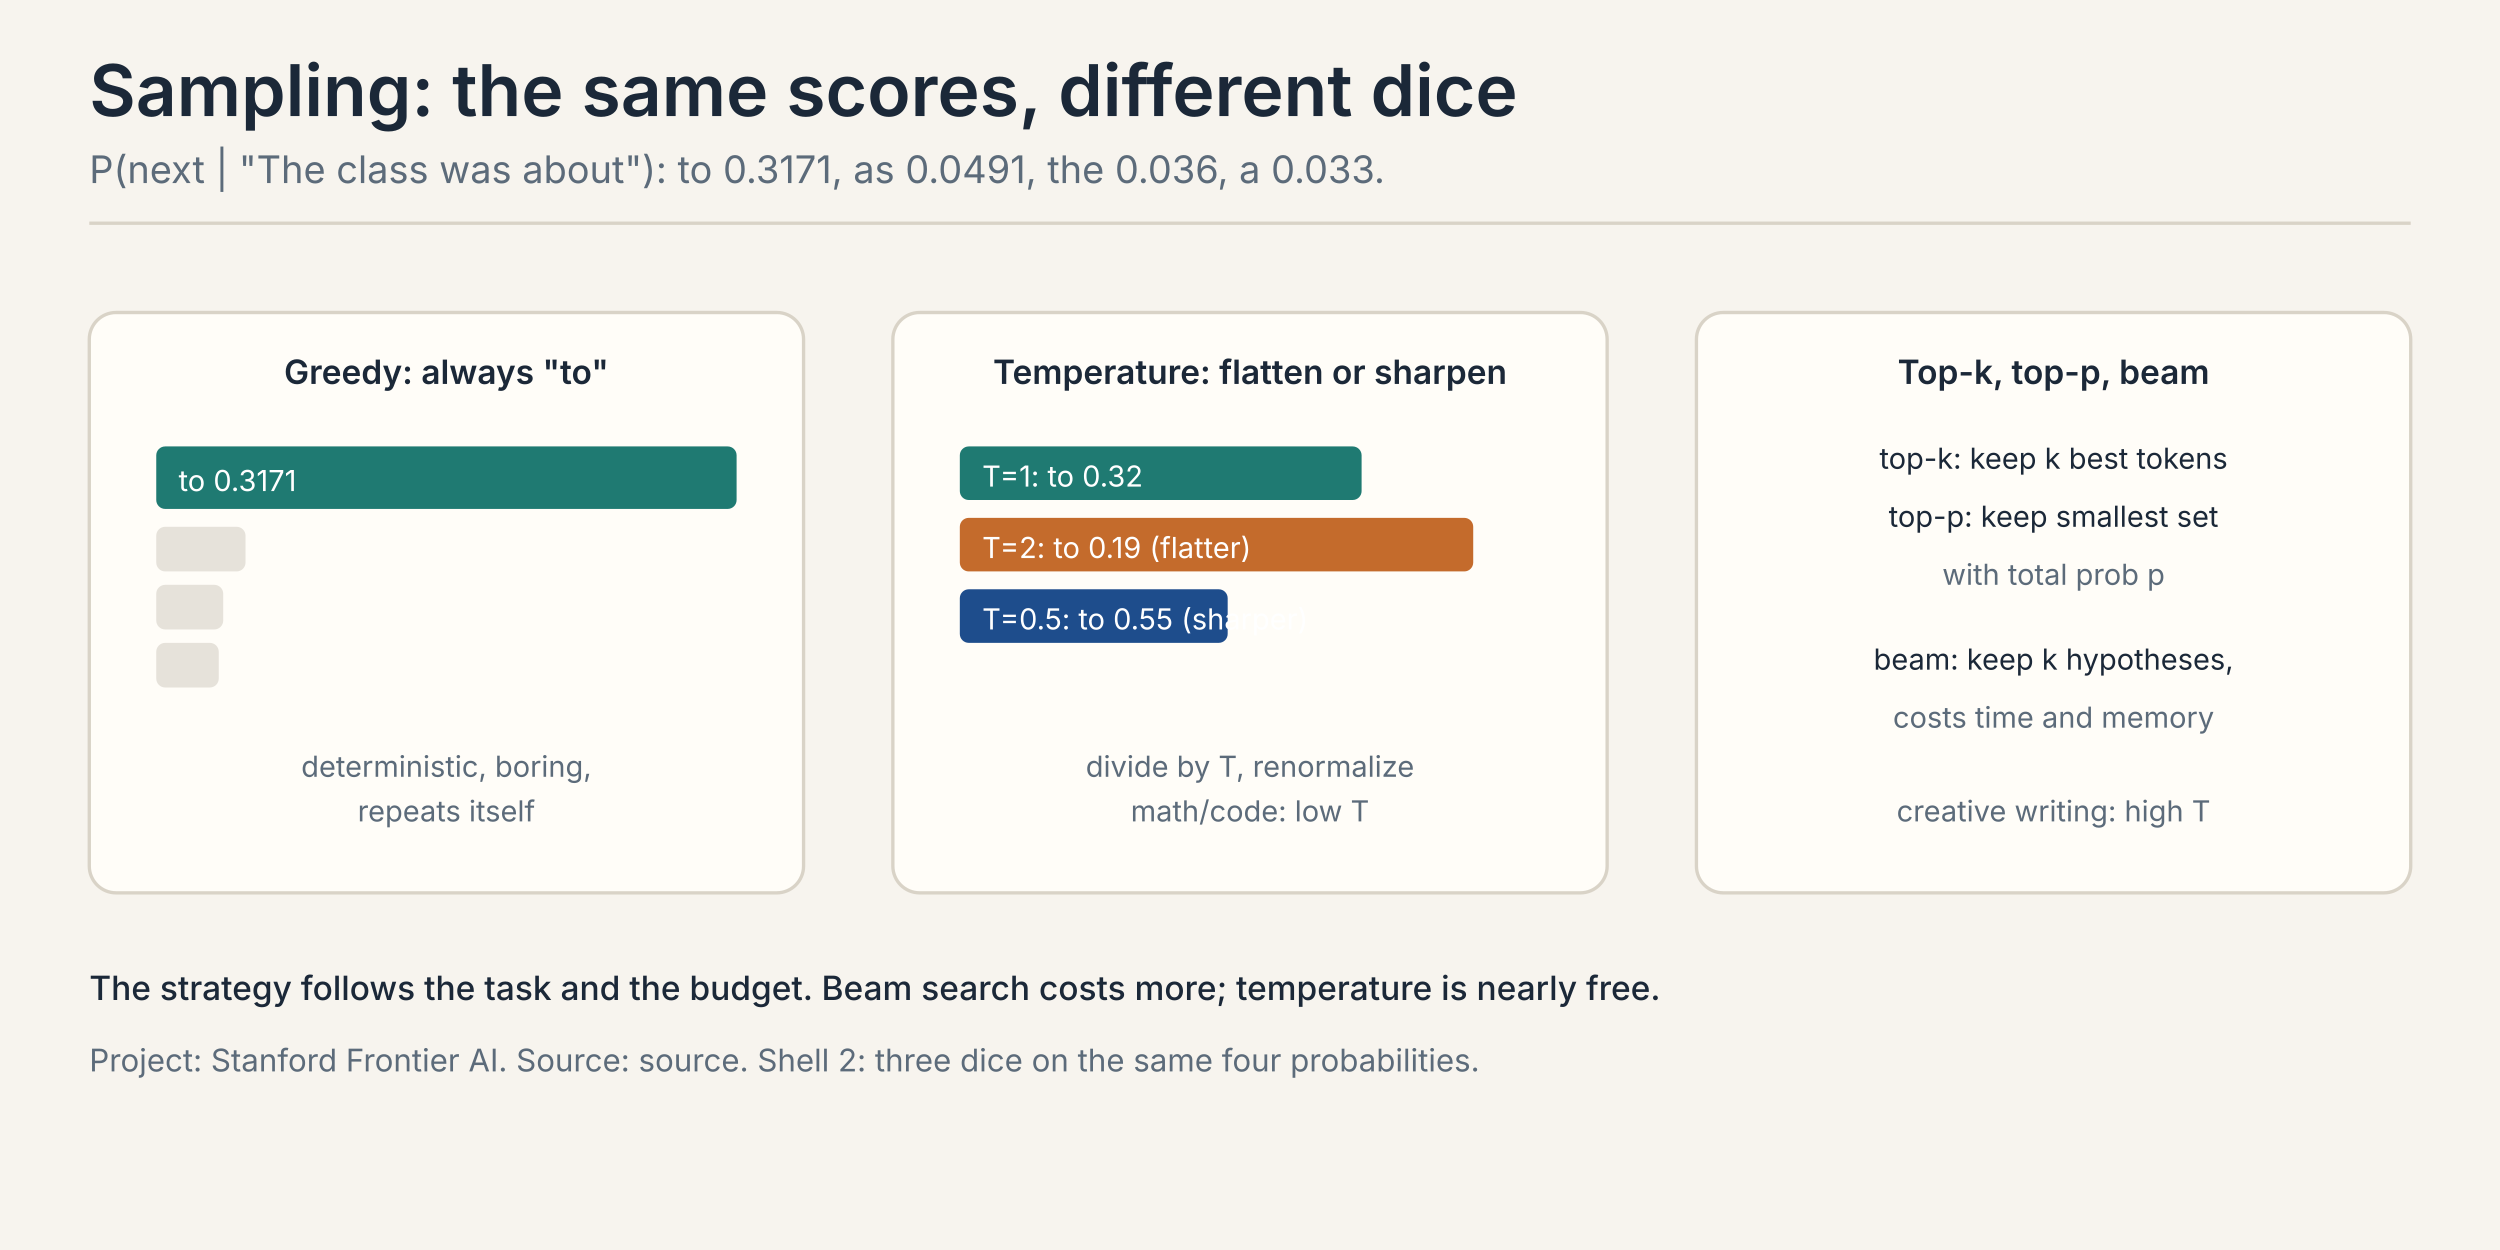
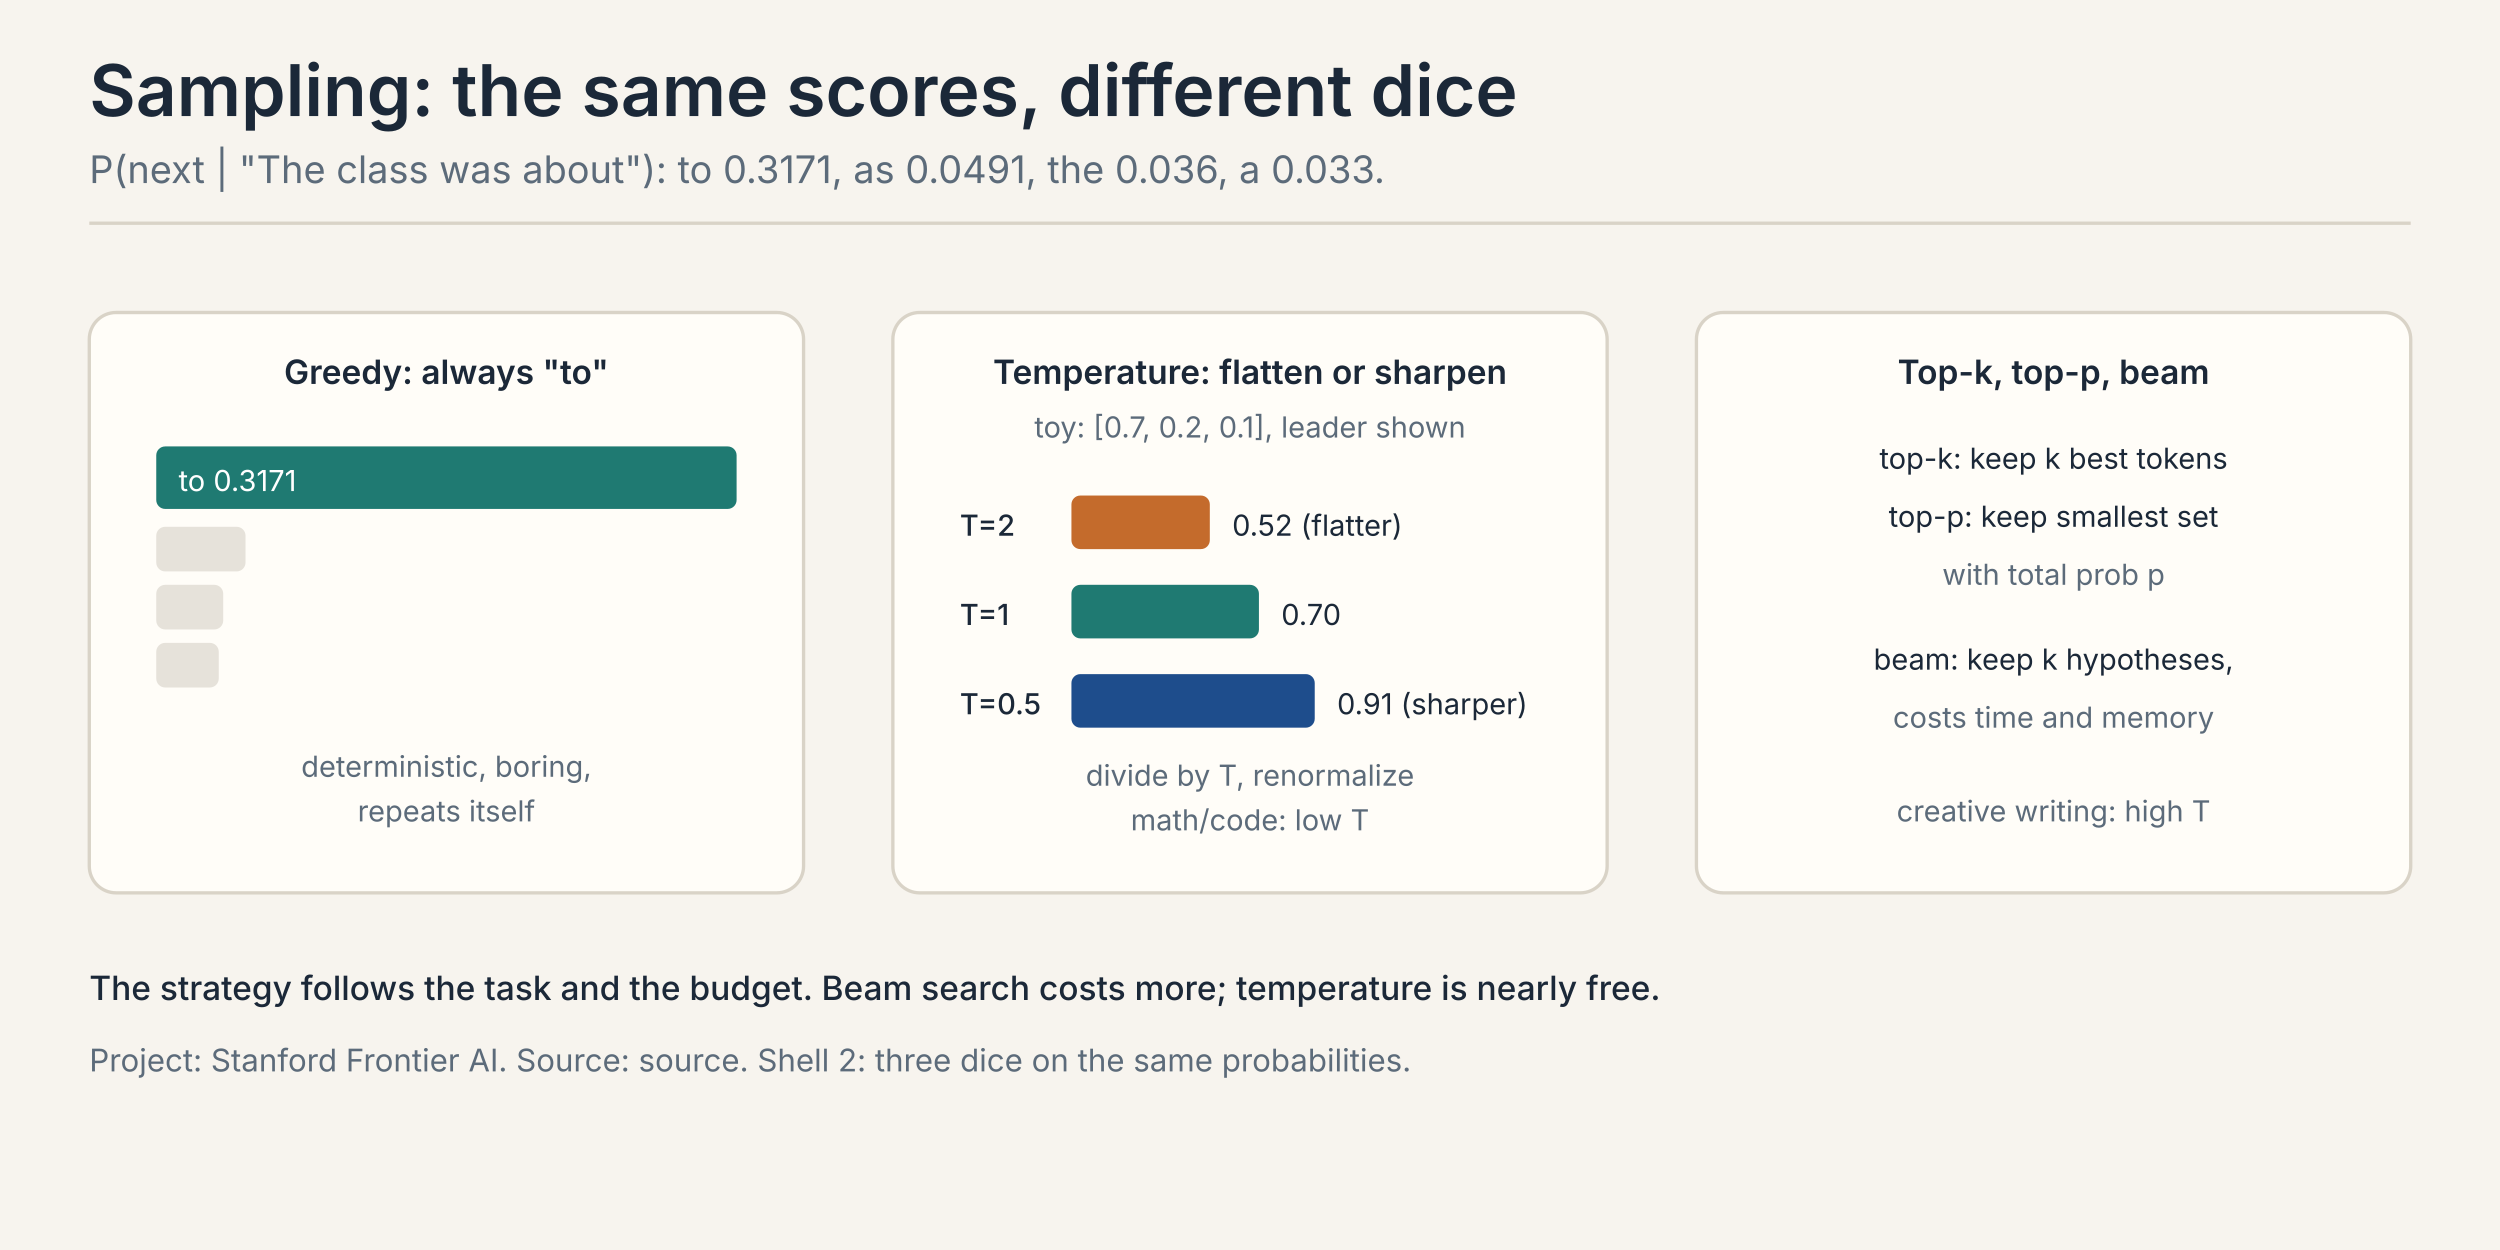
<svg xmlns="http://www.w3.org/2000/svg" width="1120" height="560" viewBox="0 0 1120 560" font-family="Inter, 'Source Sans 3', 'IBM Plex Sans', system-ui, sans-serif">
  <rect width="1120" height="560" fill="#F7F4EE" />
  <text x="40" y="52" font-size="32" font-weight="600" fill="#1B2838">Sampling: the same scores, different dice</text>
  <text x="40" y="82" font-size="17" fill="#5C6B7A">P(next | "The class was about"): to 0.3171, as 0.0491, the 0.036, a 0.033.</text>
  <line x1="40" y1="100" x2="1080" y2="100" stroke="#D9D3C7" stroke-width="1.5" />
-   <g>
-     <rect x="40" y="140" width="320" height="260" rx="12" fill="#FFFDF8" stroke="#D9D3C7" stroke-width="1.5" />
-     <text x="200" y="172" font-size="15" font-weight="600" fill="#1B2838" text-anchor="middle">Greedy: always "to"</text>
-     <rect x="70" y="200" width="260" height="28" rx="4" fill="#1F7A72" />
-     <text x="80" y="220" font-size="13" fill="#FFFFFF">to 0.3171</text>
-     <rect x="70" y="236" width="40" height="20" rx="4" fill="#E6E2DA" />
-     <rect x="70" y="262" width="30" height="20" rx="4" fill="#E6E2DA" />
-     <rect x="70" y="288" width="28" height="20" rx="4" fill="#E6E2DA" />
-     <text x="200" y="348" font-size="13" fill="#5C6B7A" text-anchor="middle">deterministic, boring,</text>
-     <text x="200" y="368" font-size="13" fill="#5C6B7A" text-anchor="middle">repeats itself</text>
-   </g>
-   <g>
-     <rect x="400" y="140" width="320" height="260" rx="12" fill="#FFFDF8" stroke="#D9D3C7" stroke-width="1.5" />
-     <text x="560" y="172" font-size="15" font-weight="600" fill="#1B2838" text-anchor="middle">Temperature: flatten or sharpen</text>
-     <rect x="430" y="200" width="180" height="24" rx="4" fill="#1F7A72" />
-     <text x="440" y="218" font-size="13" fill="#FFFFFF">T=1: to 0.32</text>
-     <rect x="430" y="232" width="230" height="24" rx="4" fill="#C46B2C" />
-     <text x="440" y="250" font-size="13" fill="#FFFFFF">T=2: to 0.19 (flatter)</text>
-     <rect x="430" y="264" width="120" height="24" rx="4" fill="#1E4D8C" />
-     <text x="440" y="282" font-size="13" fill="#FFFFFF">T=0.5: to 0.55 (sharper)</text>
-     <text x="560" y="348" font-size="13" fill="#5C6B7A" text-anchor="middle">divide by T, renormalize</text>
-     <text x="560" y="368" font-size="13" fill="#5C6B7A" text-anchor="middle">math/code: low T</text>
-   </g>
-   <g>
-     <rect x="760" y="140" width="320" height="260" rx="12" fill="#FFFDF8" stroke="#D9D3C7" stroke-width="1.5" />
-     <text x="920" y="172" font-size="15" font-weight="600" fill="#1B2838" text-anchor="middle">Top-k, top-p, beam</text>
-     <text x="920" y="210" font-size="13" fill="#1B2838" text-anchor="middle">top-k: keep k best tokens</text>
-     <text x="920" y="236" font-size="13" fill="#1B2838" text-anchor="middle">top-p: keep smallest set</text>
-     <text x="920" y="262" font-size="13" fill="#5C6B7A" text-anchor="middle">with total prob p</text>
-     <text x="920" y="300" font-size="13" fill="#1B2838" text-anchor="middle">beam: keep k hypotheses,</text>
-     <text x="920" y="326" font-size="13" fill="#5C6B7A" text-anchor="middle">costs time and memory</text>
-     <text x="920" y="368" font-size="13" fill="#5C6B7A" text-anchor="middle">creative writing: high T</text>
-   </g>
+   <rect x="40" y="140" width="320" height="260" rx="12" fill="#FFFDF8" stroke="#D9D3C7" stroke-width="1.5" />
+   <text x="200" y="172" font-size="15" font-weight="600" fill="#1B2838" text-anchor="middle">Greedy: always "to"</text>
+   <rect x="70" y="200" width="260" height="28" rx="4" fill="#1F7A72" />
+   <text x="80" y="220" font-size="13" fill="#FFFFFF">to 0.3171</text>
+   <rect x="70" y="236" width="40" height="20" rx="4" fill="#E6E2DA" />
+   <rect x="70" y="262" width="30" height="20" rx="4" fill="#E6E2DA" />
+   <rect x="70" y="288" width="28" height="20" rx="4" fill="#E6E2DA" />
+   <text x="200" y="348" font-size="13" fill="#5C6B7A" text-anchor="middle">deterministic, boring,</text>
+   <text x="200" y="368" font-size="13" fill="#5C6B7A" text-anchor="middle">repeats itself</text>
+   <rect x="400" y="140" width="320" height="260" rx="12" fill="#FFFDF8" stroke="#D9D3C7" stroke-width="1.5" />
+   <text x="560" y="172" font-size="15" font-weight="600" fill="#1B2838" text-anchor="middle">Temperature: flatten or sharpen</text>
+   <text x="560" y="196" font-size="13" fill="#5C6B7A" text-anchor="middle">toy: [0.7, 0.2, 0.1], leader shown</text>
+   <text x="430" y="240" font-size="13" font-weight="500" fill="#1B2838">T=2</text>
+   <rect x="480" y="222" width="62" height="24" rx="4" fill="#C46B2C" />
+   <text x="552" y="240" font-size="13" fill="#1B2838">0.52 (flatter)</text>
+   <text x="430" y="280" font-size="13" font-weight="500" fill="#1B2838">T=1</text>
+   <rect x="480" y="262" width="84" height="24" rx="4" fill="#1F7A72" />
+   <text x="574" y="280" font-size="13" fill="#1B2838">0.70</text>
+   <text x="430" y="320" font-size="13" font-weight="500" fill="#1B2838">T=0.5</text>
+   <rect x="480" y="302" width="109" height="24" rx="4" fill="#1E4D8C" />
+   <text x="599" y="320" font-size="13" fill="#1B2838">0.91 (sharper)</text>
+   <text x="560" y="352" font-size="13" fill="#5C6B7A" text-anchor="middle">divide by T, renormalize</text>
+   <text x="560" y="372" font-size="13" fill="#5C6B7A" text-anchor="middle">math/code: low T</text>
+   <rect x="760" y="140" width="320" height="260" rx="12" fill="#FFFDF8" stroke="#D9D3C7" stroke-width="1.5" />
+   <text x="920" y="172" font-size="15" font-weight="600" fill="#1B2838" text-anchor="middle">Top-k, top-p, beam</text>
+   <text x="920" y="210" font-size="13" fill="#1B2838" text-anchor="middle">top-k: keep k best tokens</text>
+   <text x="920" y="236" font-size="13" fill="#1B2838" text-anchor="middle">top-p: keep smallest set</text>
+   <text x="920" y="262" font-size="13" fill="#5C6B7A" text-anchor="middle">with total prob p</text>
+   <text x="920" y="300" font-size="13" fill="#1B2838" text-anchor="middle">beam: keep k hypotheses,</text>
+   <text x="920" y="326" font-size="13" fill="#5C6B7A" text-anchor="middle">costs time and memory</text>
+   <text x="920" y="368" font-size="13" fill="#5C6B7A" text-anchor="middle">creative writing: high T</text>
  <text x="40" y="448" font-size="15" font-weight="450" fill="#1B2838">The strategy follows the task and the budget. Beam search costs more; temperature is nearly free.</text>
-   <text x="40" y="480" font-size="14" fill="#5C6B7A">Project: Stanford Frontier AI. Source: source. Shell 2: three dice on the same four probabilities.</text>
+   <text x="40" y="480" font-size="14" fill="#5C6B7A">Project: Stanford Frontier AI. Source: source. Shell 2: three dice on the same probabilities.</text>
</svg>
